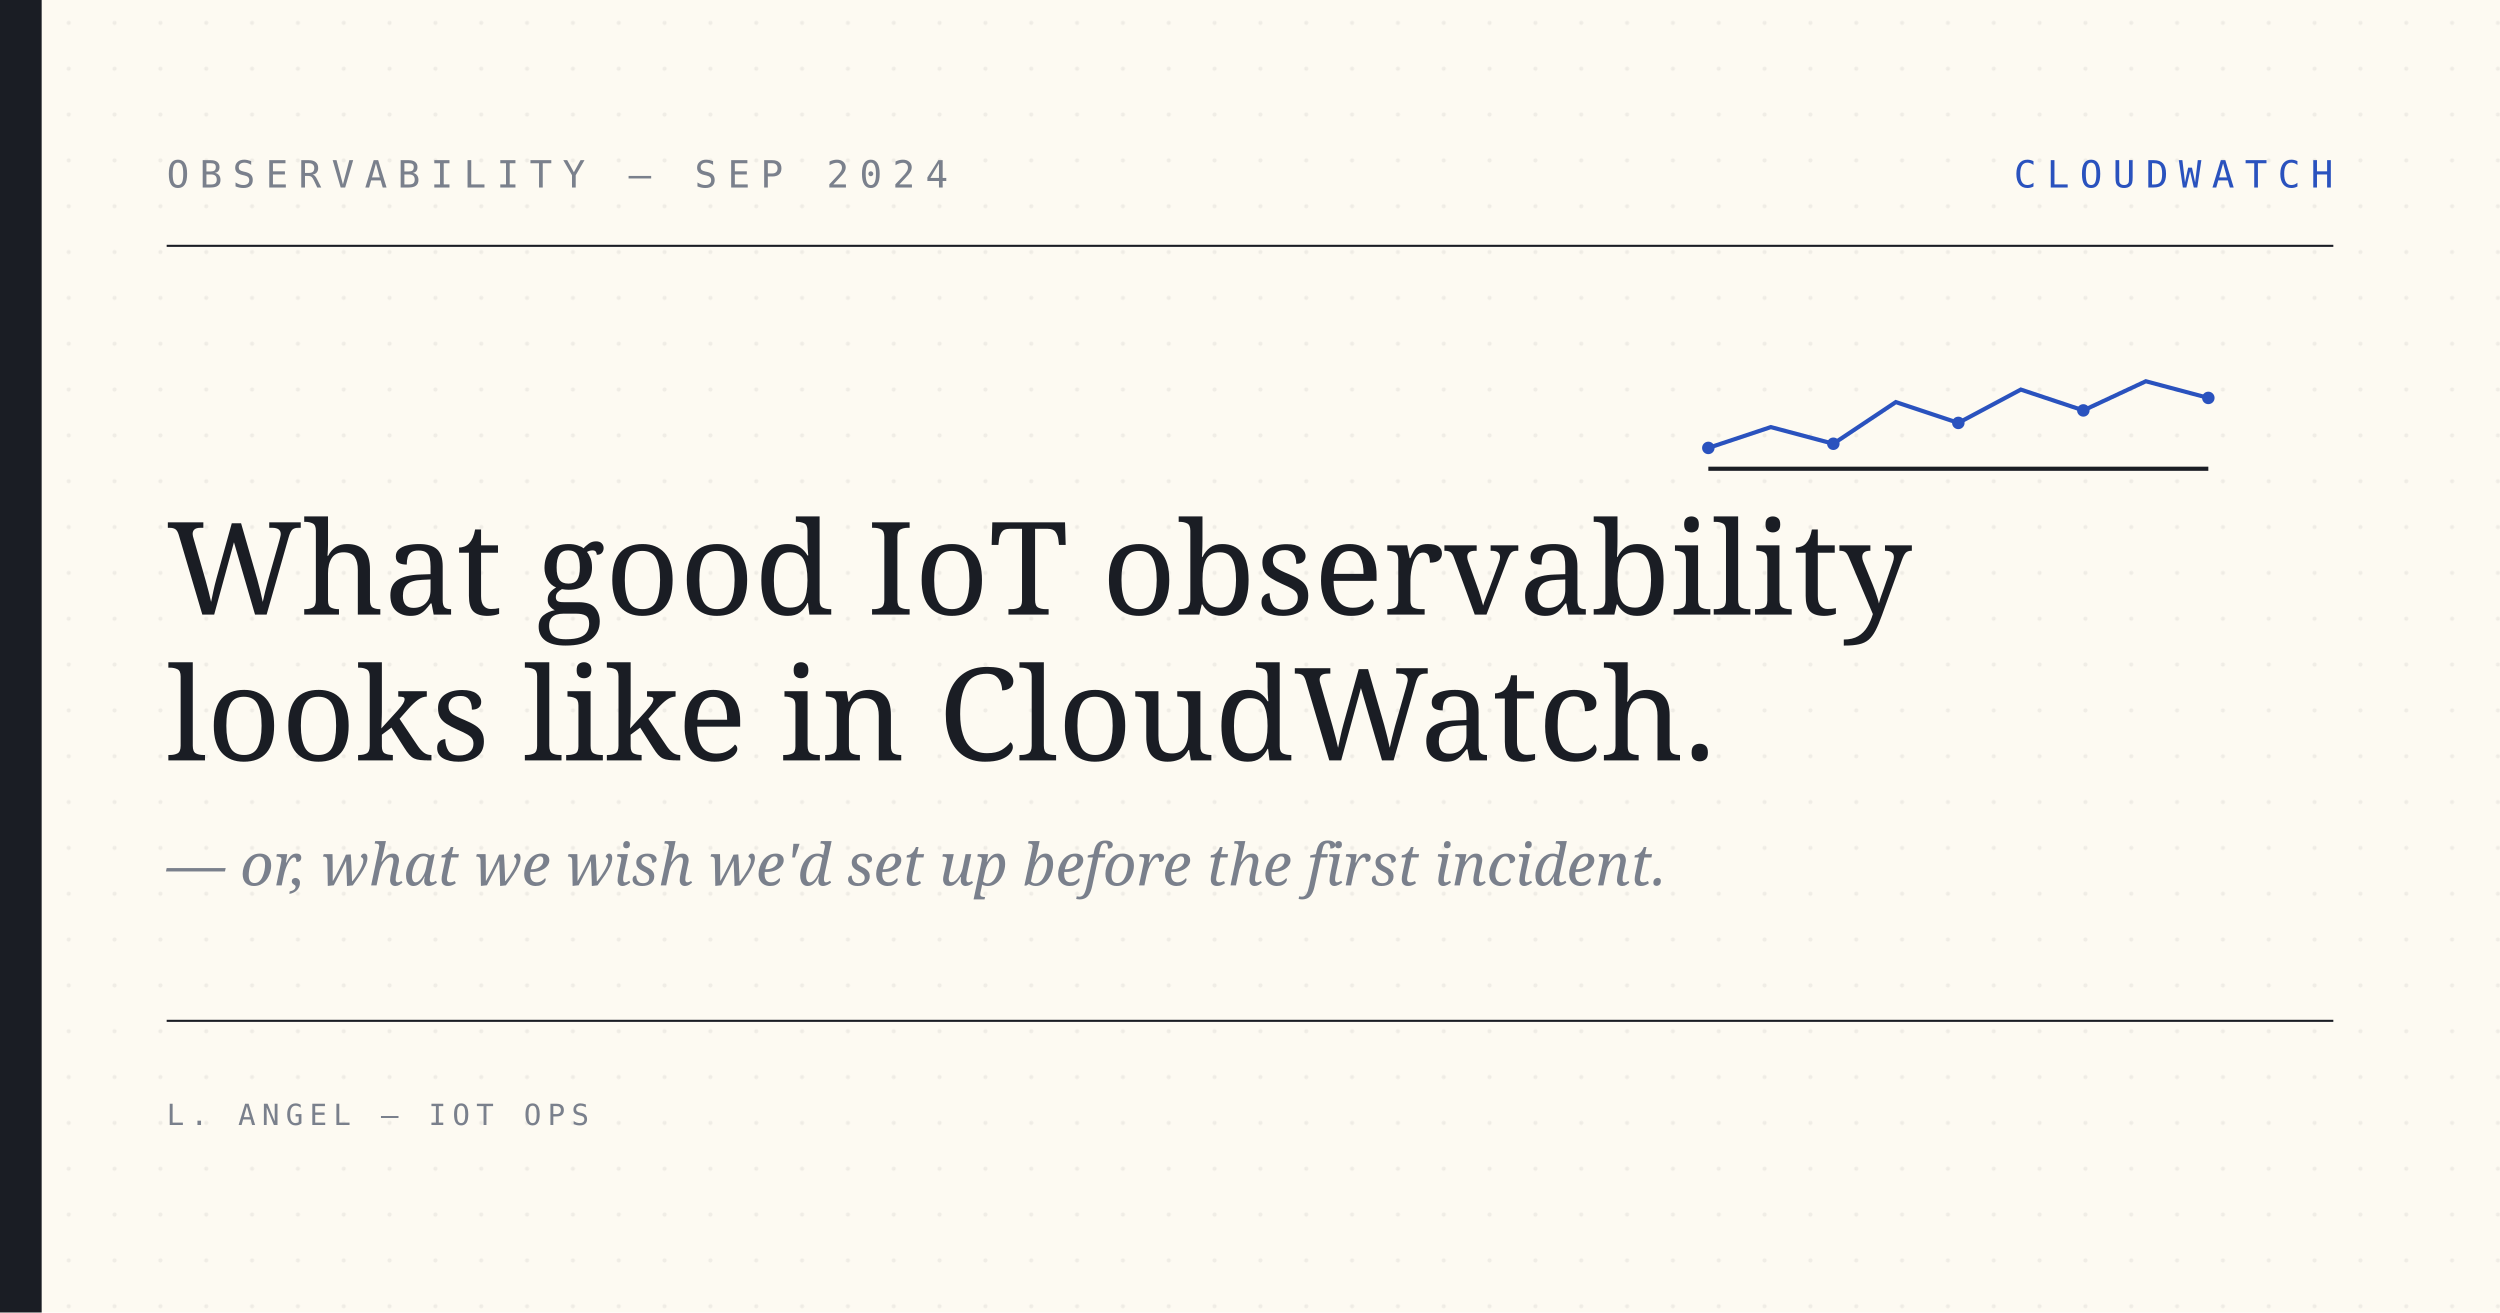
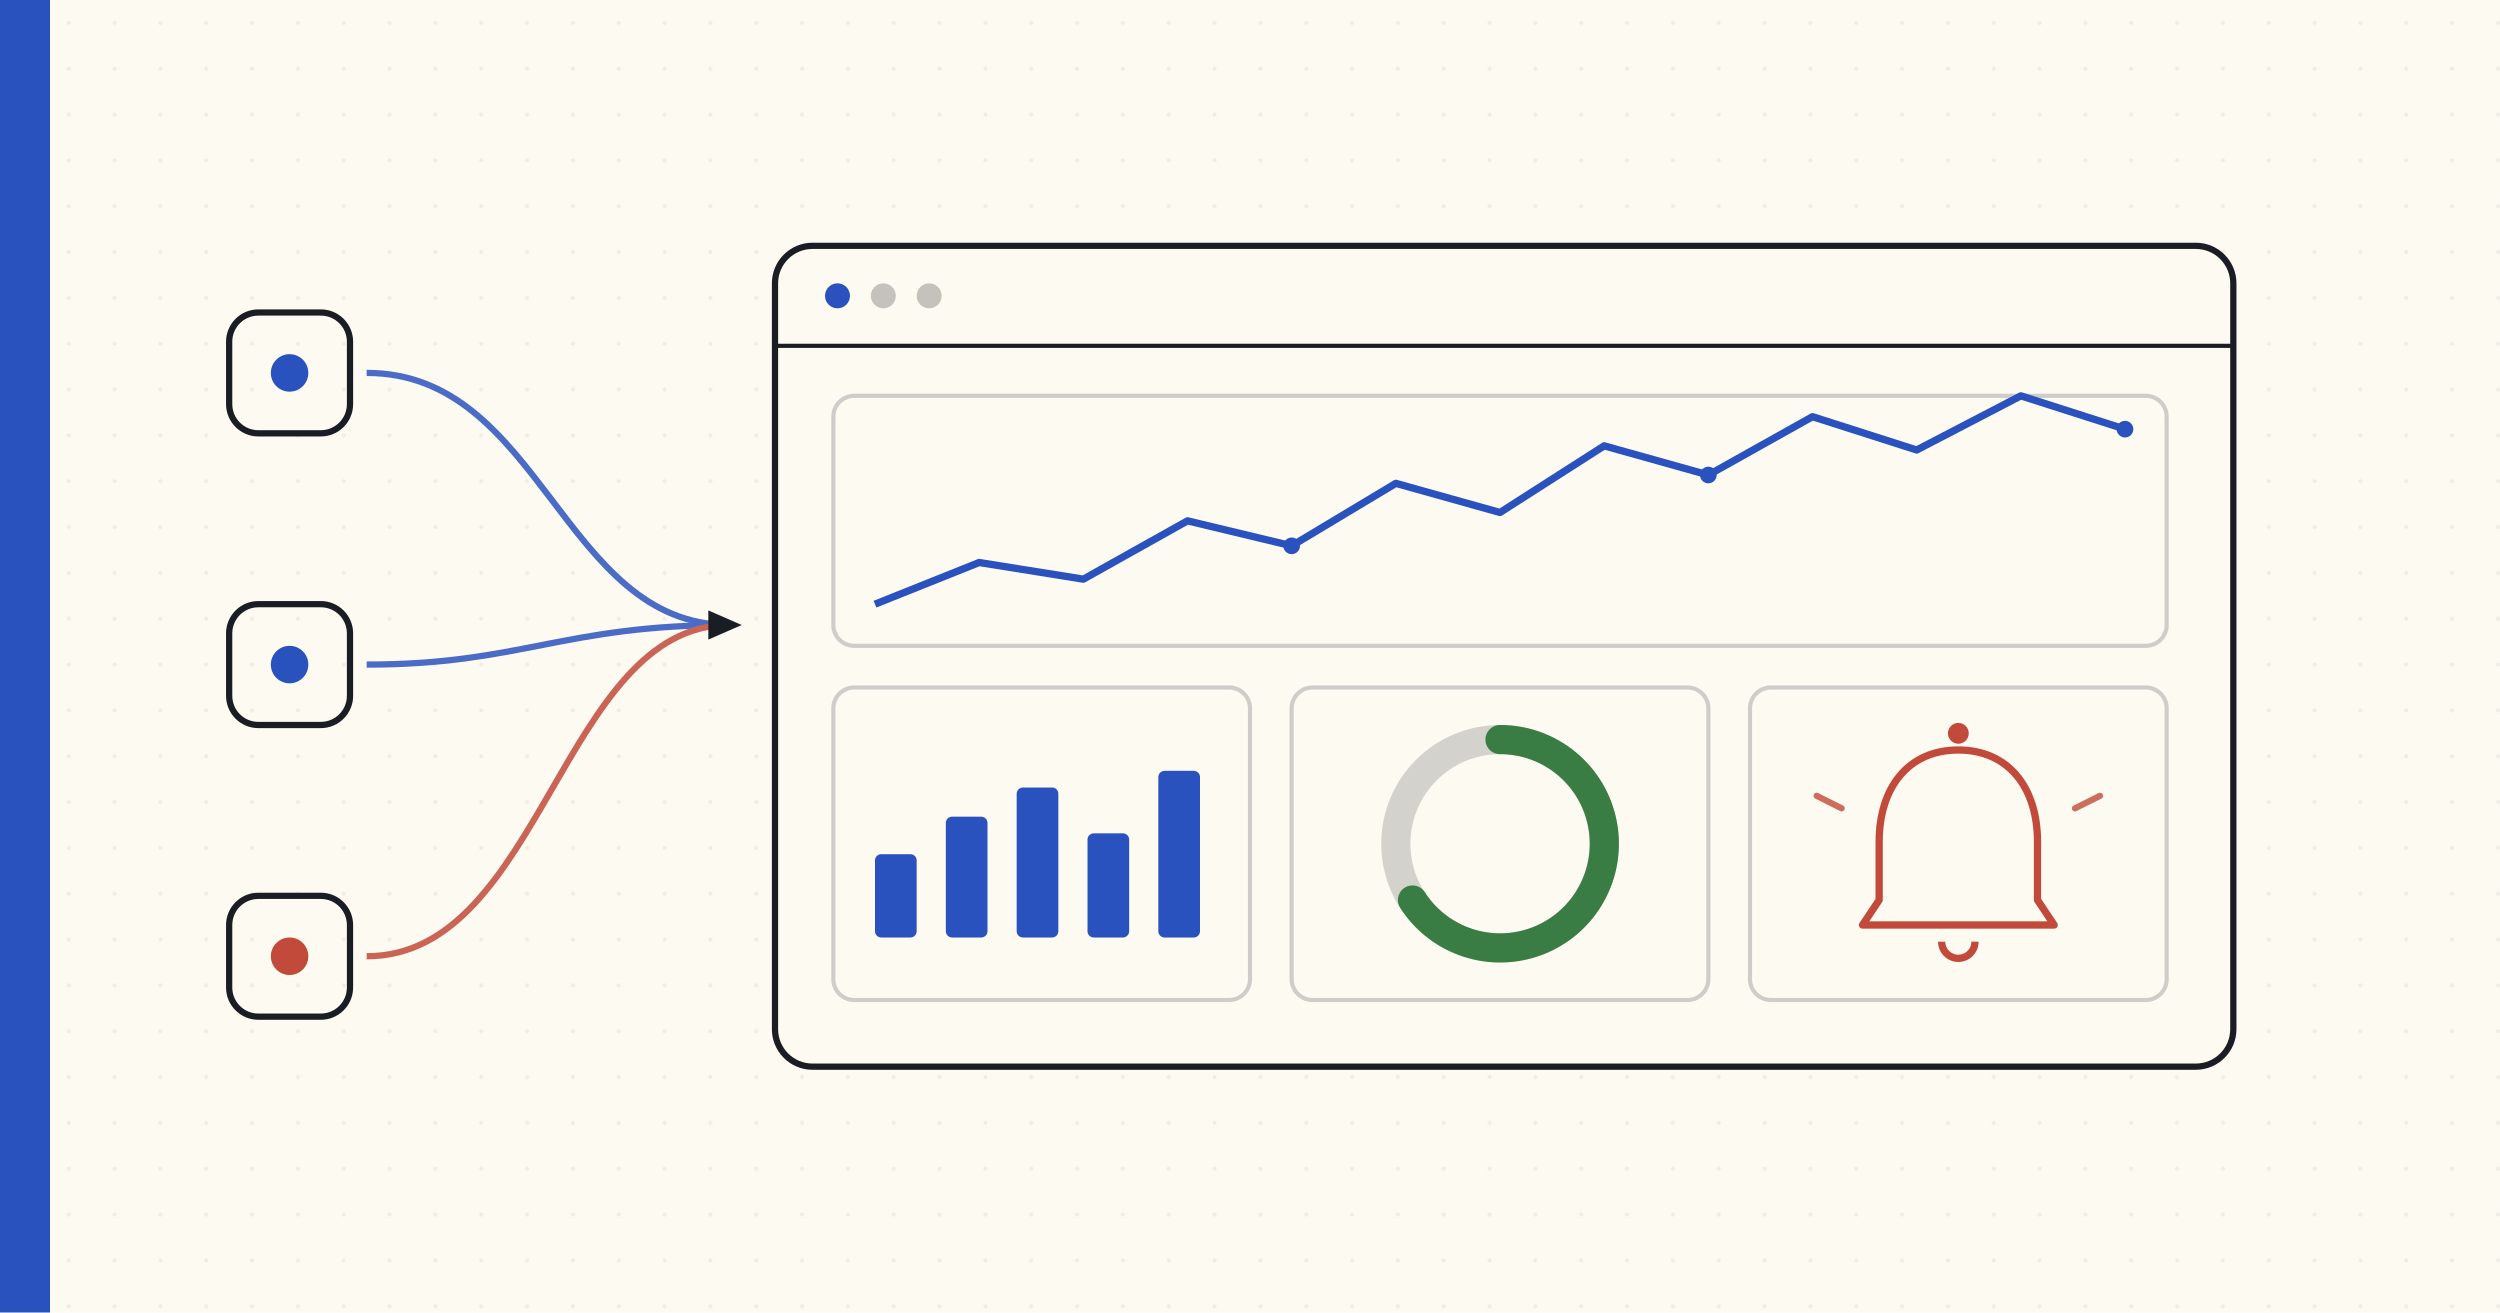
- <svg xmlns="http://www.w3.org/2000/svg" viewBox="0 0 1200 630" width="1200" height="630">
+ <svg xmlns="http://www.w3.org/2000/svg" viewBox="0 0 1200 630" width="1200" height="630" role="img" aria-label="Fleet observability dashboard">
  <rect width="1200" height="630" fill="#fdfaf2" />
  <defs>
-     <pattern id="iot-obs-dots" x="0" y="0" width="22" height="22" patternUnits="userSpaceOnUse">
+     <pattern id="obs-dots" x="0" y="0" width="22" height="22" patternUnits="userSpaceOnUse">
      <circle cx="11" cy="11" r="1" fill="#1a1d24" opacity="0.06" />
    </pattern>
  </defs>
-   <rect width="1200" height="630" fill="url(#iot-obs-dots)" />
-   <rect x="0" y="0" width="20" height="630" fill="#1a1d24" />
-   <text x="80" y="90" font-family="ui-monospace, 'JetBrains Mono', monospace" font-size="18" letter-spacing="5" fill="#7a808c">OBSERVABILITY — SEP 2024</text>
-   <text x="1120" y="90" font-family="ui-monospace, 'JetBrains Mono', monospace" font-size="18" letter-spacing="5" fill="#2a52be" text-anchor="end">CLOUDWATCH</text>
-   <line x1="80" y1="118" x2="1120" y2="118" stroke="#1a1d24" stroke-width="1" />
-   <g transform="translate(820, 175)" stroke="#1a1d24" stroke-width="2" fill="none">
-     <polyline points="0,40 30,30 60,38 90,18 120,28 150,12 180,22 210,8 240,16" stroke="#2a52be" />
-     <line x1="0" y1="50" x2="240" y2="50" />
-     <circle cx="0" cy="40" r="3" fill="#2a52be" stroke="none" />
-     <circle cx="60" cy="38" r="3" fill="#2a52be" stroke="none" />
-     <circle cx="120" cy="28" r="3" fill="#2a52be" stroke="none" />
-     <circle cx="180" cy="22" r="3" fill="#2a52be" stroke="none" />
-     <circle cx="240" cy="16" r="3" fill="#2a52be" stroke="none" />
+   <rect width="1200" height="630" fill="url(#obs-dots)" />
+   <rect x="0" y="0" width="24" height="630" fill="#2a52be" />
+   <g stroke="#1a1d24" stroke-width="3" fill="none">
+     <g transform="translate(110,150)">
+       <rect x="0" y="0" width="58" height="58" rx="14" />
+       <circle cx="29" cy="29" r="9" fill="#2a52be" stroke="none" />
+     </g>
+     <g transform="translate(110,290)">
+       <rect x="0" y="0" width="58" height="58" rx="14" />
+       <circle cx="29" cy="29" r="9" fill="#2a52be" stroke="none" />
+     </g>
+     <g transform="translate(110,430)">
+       <rect x="0" y="0" width="58" height="58" rx="14" />
+       <circle cx="29" cy="29" r="9" fill="#c14a3a" stroke="none" />
+     </g>
  </g>
-   <text x="80" y="295" font-family="Newsreader, serif" font-weight="500" font-size="62" fill="#1a1d24">What good IoT observability</text>
-   <text x="80" y="365" font-family="Newsreader, serif" font-weight="500" font-size="62" fill="#1a1d24">looks like in CloudWatch.</text>
-   <text x="80" y="425" font-family="Newsreader, serif" font-style="italic" font-size="28" fill="#7a808c">— or, what we wish we'd set up before the first incident.</text>
-   <line x1="80" y1="490" x2="1120" y2="490" stroke="#1a1d24" stroke-width="1" />
-   <text x="80" y="540" font-family="ui-monospace, 'JetBrains Mono', monospace" font-size="14" letter-spacing="3" fill="#7a808c">L. ANGEL — IOT OPS</text>
+   <g stroke="#2a52be" stroke-width="3" fill="none" opacity="0.85">
+     <path d="M176 179 C 260 179 270 300 350 300" />
+     <path d="M176 319 C 250 319 270 300 350 300" />
+     <path d="M176 459 C 260 459 270 300 350 300" stroke="#c14a3a" />
+   </g>
+   <g fill="#1a1d24">
+     <path d="M356 300 l-16 -7 v14 z" />
+   </g>
+   <rect x="372" y="118" width="700" height="394" rx="18" fill="#fdfaf2" stroke="#1a1d24" stroke-width="3" />
+   <line x1="372" y1="166" x2="1072" y2="166" stroke="#1a1d24" stroke-width="2" />
+   <circle cx="402" cy="142" r="6" fill="#2a52be" />
+   <circle cx="424" cy="142" r="6" fill="#1a1d24" opacity="0.25" />
+   <circle cx="446" cy="142" r="6" fill="#1a1d24" opacity="0.25" />
+   <rect x="400" y="190" width="640" height="120" rx="10" fill="#fdfaf2" stroke="#1a1d24" stroke-opacity="0.2" stroke-width="2" />
+   <polyline points="420,290 470,270 520,278 570,250 620,262 670,232 720,246 770,214 820,228 870,200 920,216 970,190 1020,206" fill="none" stroke="#2a52be" stroke-width="3.5" stroke-linejoin="round" />
+   <g fill="#2a52be">
+     <circle cx="620" cy="262" r="4" />
+     <circle cx="820" cy="228" r="4" />
+     <circle cx="1020" cy="206" r="4" />
+   </g>
+   <g>
+     <rect x="400" y="330" width="200" height="150" rx="10" fill="#fdfaf2" stroke="#1a1d24" stroke-opacity="0.2" stroke-width="2" />
+     <g transform="translate(420,360)" fill="#2a52be">
+       <rect x="0" y="50" width="20" height="40" rx="3" />
+       <rect x="34" y="32" width="20" height="58" rx="3" />
+       <rect x="68" y="18" width="20" height="72" rx="3" />
+       <rect x="102" y="40" width="20" height="50" rx="3" />
+       <rect x="136" y="10" width="20" height="80" rx="3" />
+     </g>
+   </g>
+   <g>
+     <rect x="620" y="330" width="200" height="150" rx="10" fill="#fdfaf2" stroke="#1a1d24" stroke-opacity="0.2" stroke-width="2" />
+     <circle cx="720" cy="405" r="50" fill="none" stroke="#1a1d24" stroke-opacity="0.18" stroke-width="14" />
+     <path d="M720 355 A 50 50 0 1 1 678 432" fill="none" stroke="#3a7d44" stroke-width="14" stroke-linecap="round" />
+   </g>
+   <g>
+     <rect x="840" y="330" width="200" height="150" rx="10" fill="#fdfaf2" stroke="#1a1d24" stroke-opacity="0.2" stroke-width="2" />
+     <path d="M940 360 C 916 360 902 378 902 404 L 902 432 L 894 444 L 986 444 L 978 432 L 978 404 C 978 378 964 360 940 360 Z" fill="none" stroke="#c14a3a" stroke-width="3.5" stroke-linejoin="round" />
+     <path d="M932 452 a 8 8 0 0 0 16 0" fill="none" stroke="#c14a3a" stroke-width="3.5" />
+     <circle cx="940" cy="352" r="5" fill="#c14a3a" />
+     <g stroke="#c14a3a" stroke-width="3" stroke-linecap="round" opacity="0.8">
+       <line x1="884" y1="388" x2="872" y2="382" />
+       <line x1="996" y1="388" x2="1008" y2="382" />
+     </g>
+   </g>
</svg>
